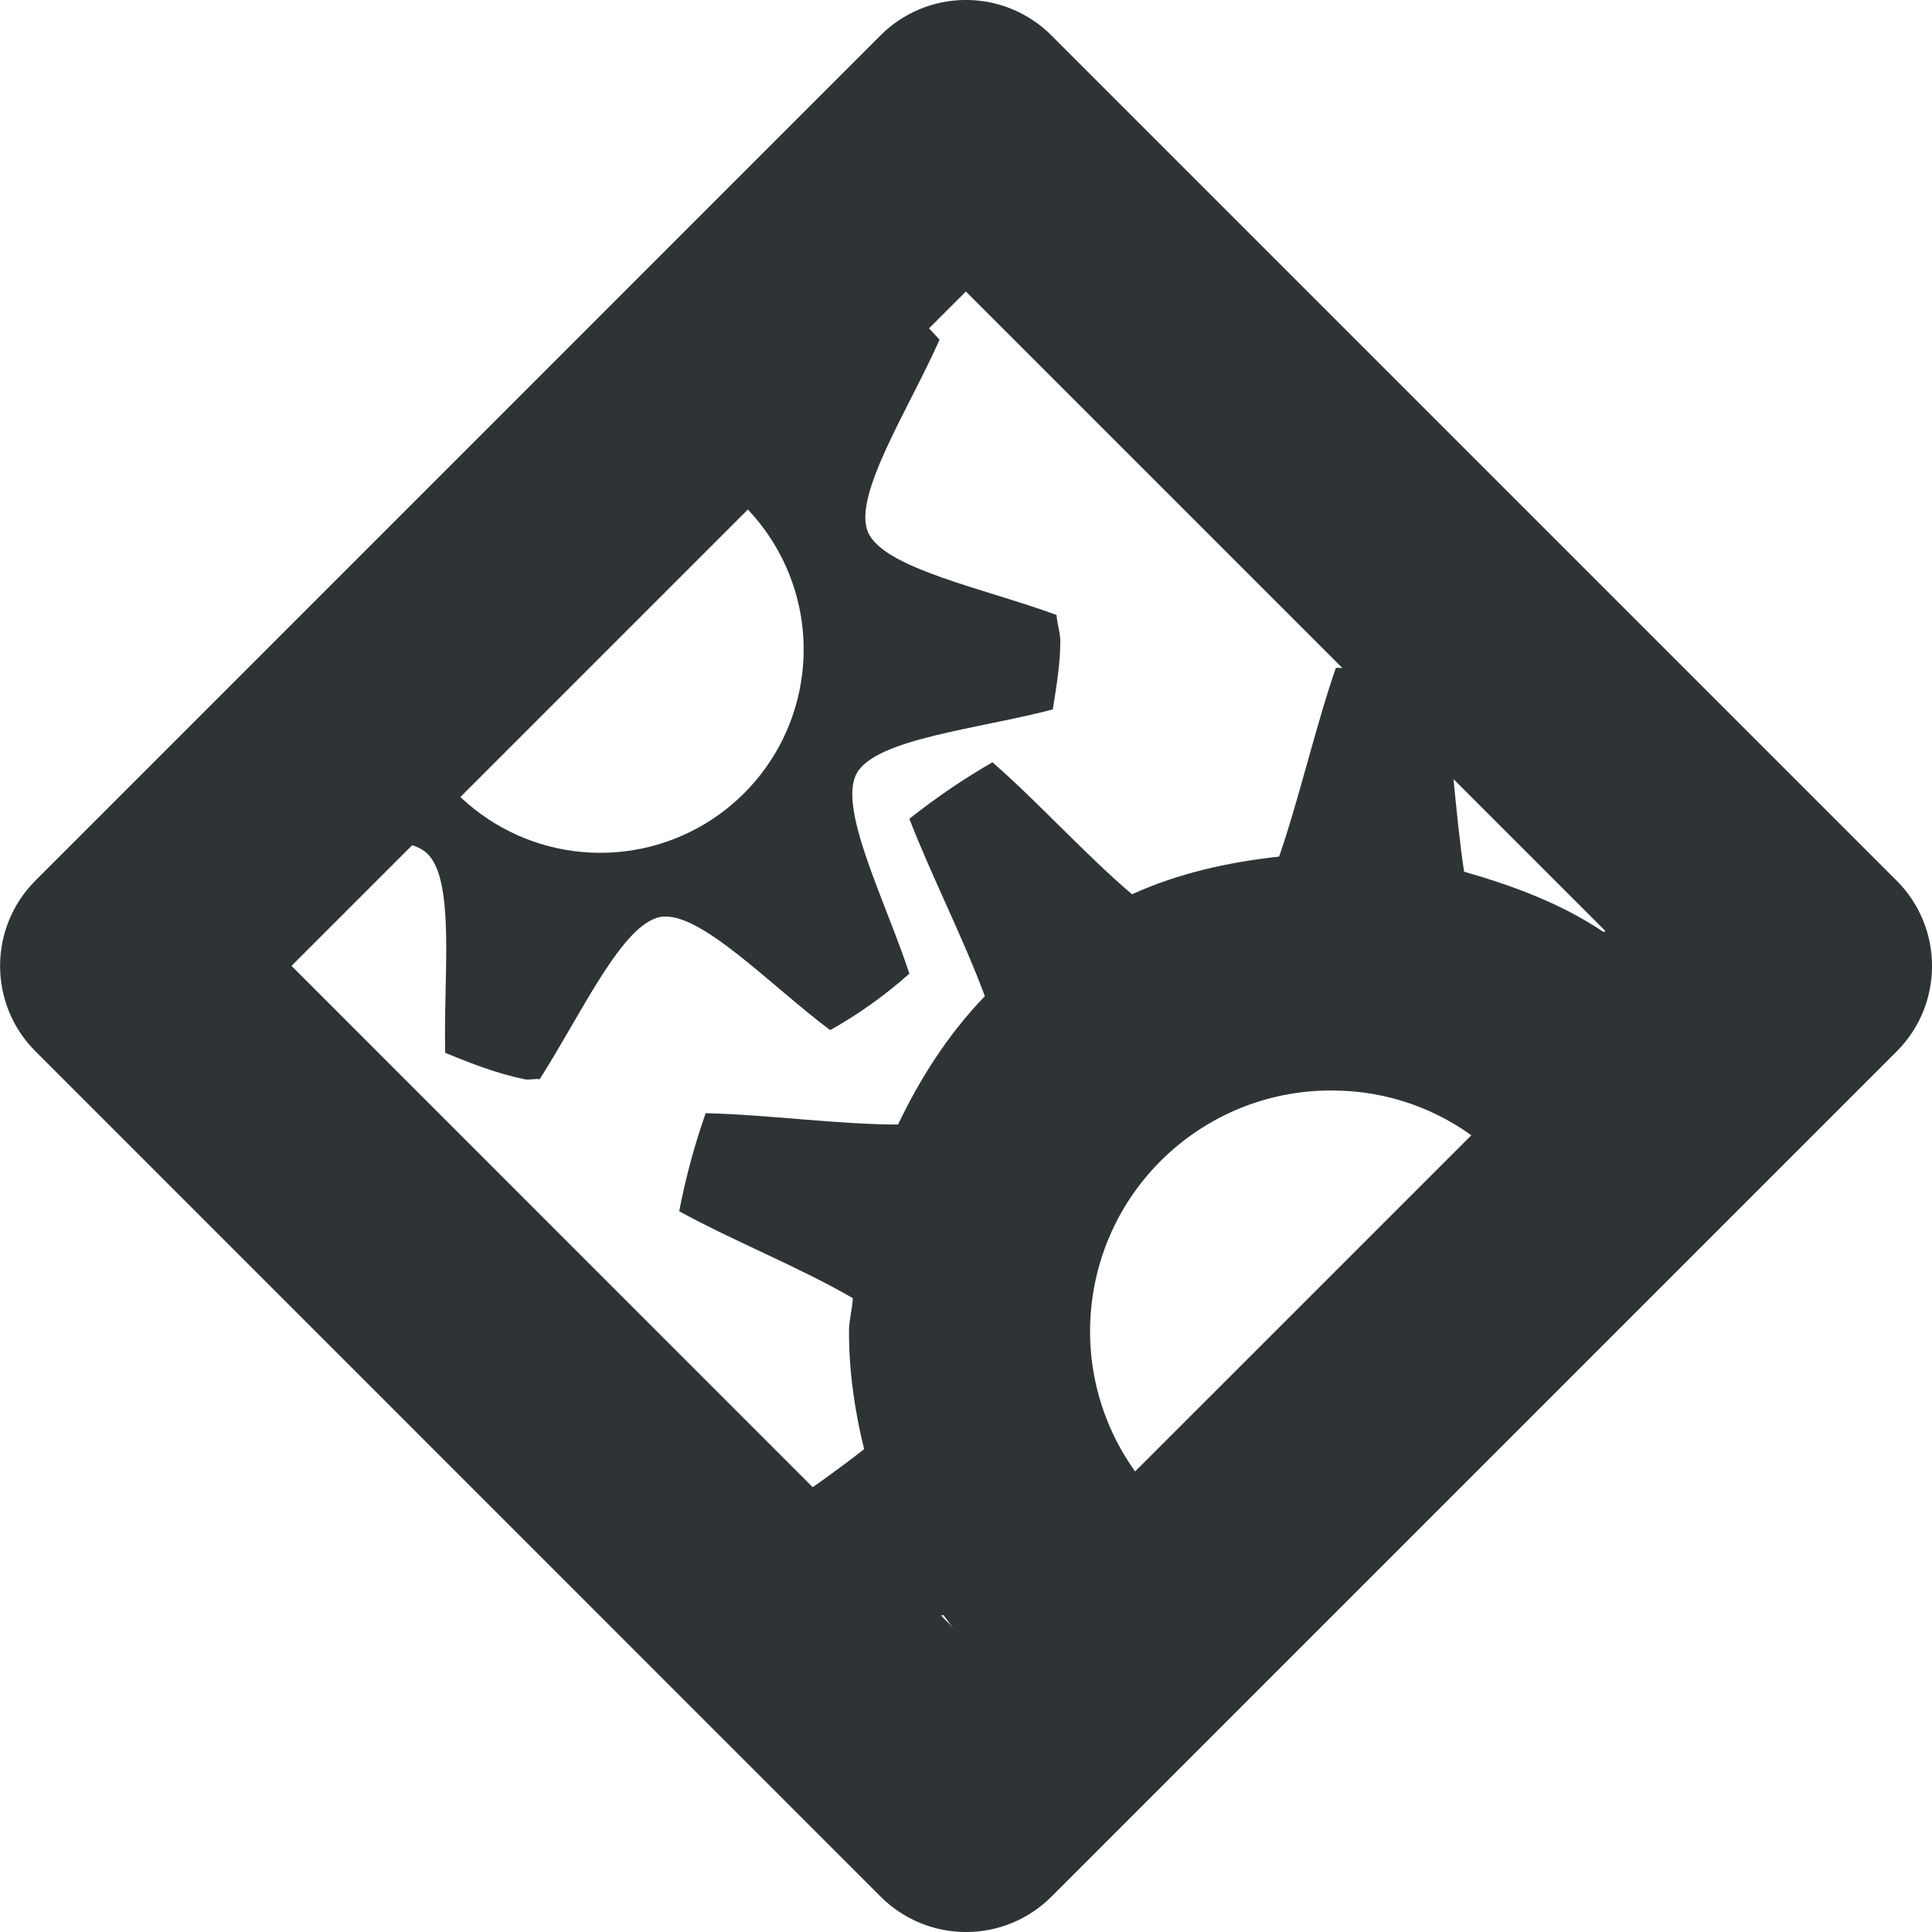
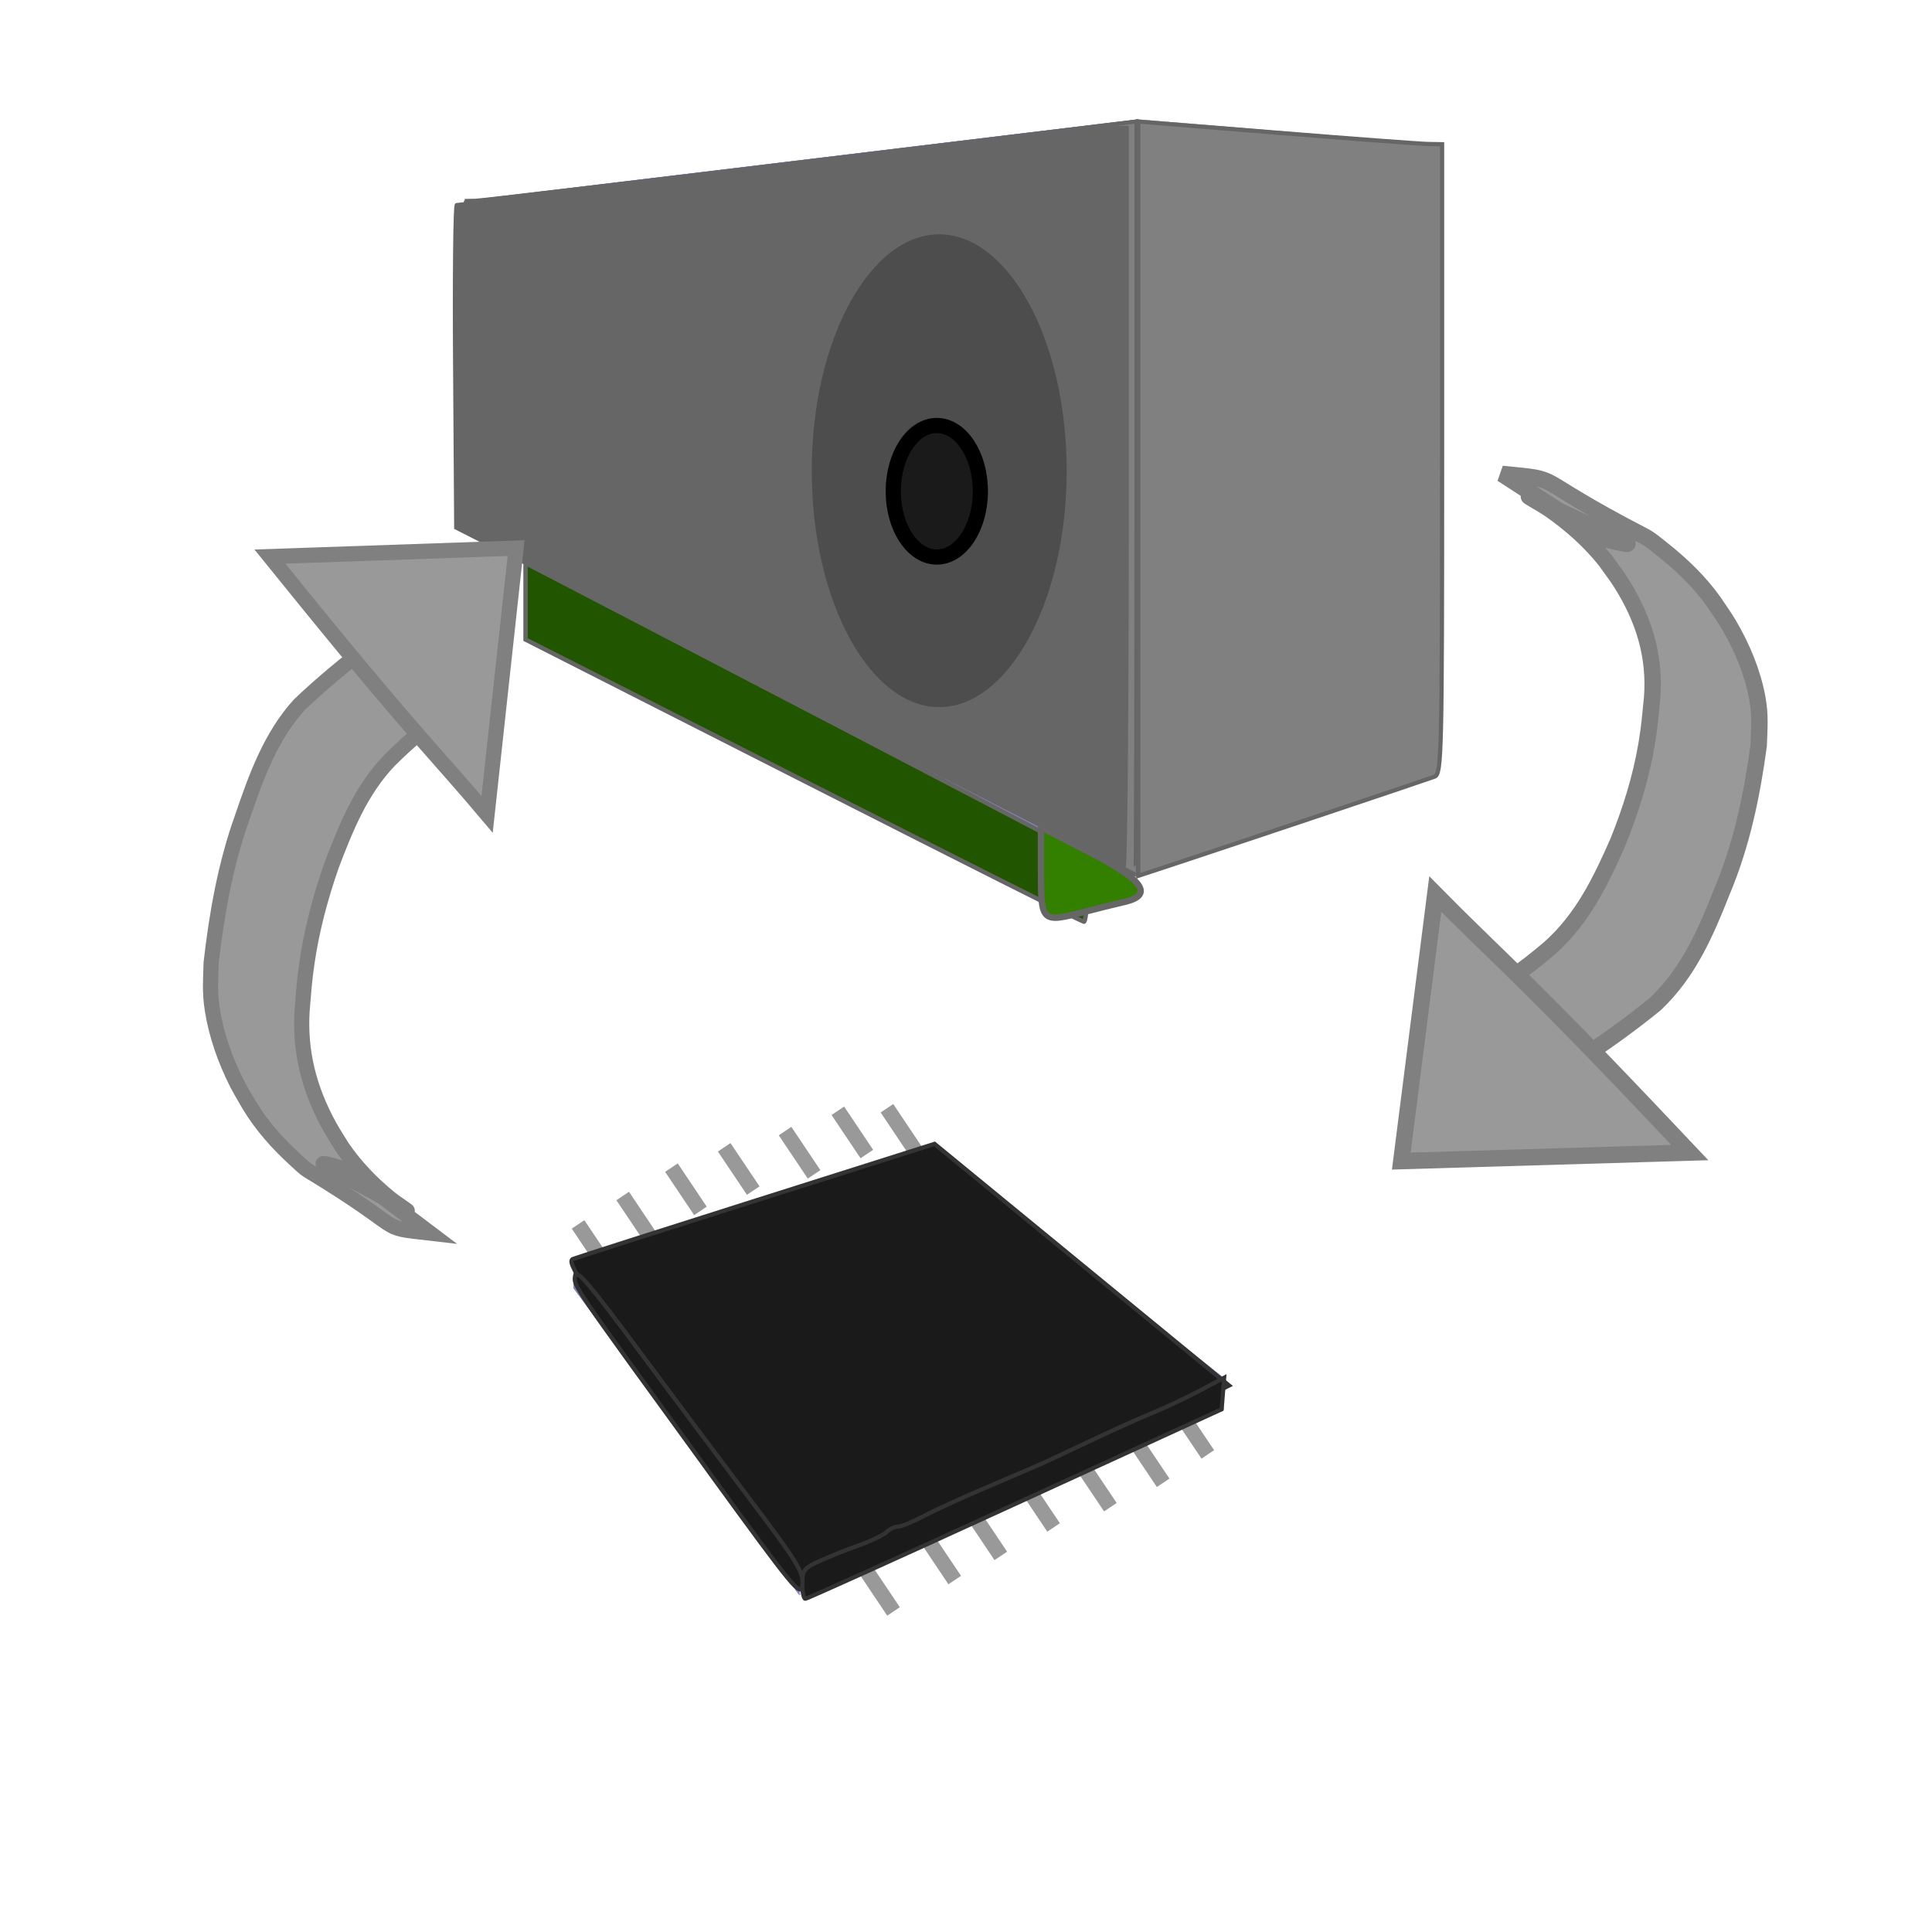
- <svg xmlns="http://www.w3.org/2000/svg" width="16" height="16">
-   <g color="#000" fill="#2e3436">
-     <path d="M7.188 2.281c-.094.056-.192.125-.29.19L5.566 3.803a1.684 1.684 0 11-2.17 2.17L2.332 7.037c.506-.069 1.017-.136 1.2.026.242.214.139 1.031.155 1.656.213.088.427.171.657.219.04.008.085-.007.125 0 .337-.525.683-1.288 1-1.344.322-.057.905.562 1.406.937a3.67 3.67 0 00.656-.468c-.195-.595-.594-1.369-.437-1.657.158-.29 1.019-.37 1.625-.531.028-.183.062-.371.062-.562 0-.075-.027-.146-.031-.22-.587-.217-1.435-.385-1.562-.687-.128-.302.34-1.021.593-1.593a3.722 3.722 0 00-.593-.532zm3.875 3.25c-.165.475-.305 1.086-.47 1.563-.43.047-.84.14-1.218.312-.38-.322-.787-.773-1.156-1.093a5.562 5.562 0 00-.688.468c.177.46.453 1.001.625 1.469-.298.309-.531.67-.719 1.063-.494 0-1.102-.084-1.593-.094a5.68 5.68 0 00-.219.812c.435.24 1.006.468 1.438.72-.006.093-.032.185-.032.28 0 .333.049.66.125.97-.382.304-.898.63-1.28.937.015.044.04.083.058.127l.613.613c.417-.1.868-.223 1.266-.303.248.343.532.626.875.875-.027.135-.068.283-.104.428.174-.063.34-.155.482-.297l1.432-1.432a1.994 1.994 0 01.533-3.918c.919 0 1.684.623 1.918 1.467l1.338-1.338c.06-.06.11-.124.156-.191-.035-.062-.06-.13-.1-.188.096-.152.205-.31.315-.47.017-.348-.1-.7-.37-.971l-.177-.176c-.28.192-.561.387-.83.555-.345-.233-.746-.383-1.156-.5-.077-.507-.107-1.132-.187-1.625a5.44 5.44 0 00-.875-.063zm-9.247.608c-.087.068-.173.138-.254.205l.014.035z" style="marker:none" overflow="visible" />
-     <path d="M8.707.293a1 1 0 00-1.415 0l-6.999 7a1 1 0 000 1.413l7 7.001a1 1 0 001.415 0l7-7a1 1 0 000-1.413zm-.708 2.121l5.587 5.587L8 13.586 2.414 7.999z" style="line-height:normal;font-variant-ligatures:normal;font-variant-position:normal;font-variant-caps:normal;font-variant-numeric:normal;font-variant-alternates:normal;font-feature-settings:normal;text-indent:0;text-align:start;text-decoration-line:none;text-decoration-style:solid;text-decoration-color:#000;text-transform:none;text-orientation:mixed;shape-padding:0;isolation:auto;mix-blend-mode:normal;marker:none" font-weight="400" font-family="sans-serif" overflow="visible" />
+ <svg xmlns="http://www.w3.org/2000/svg" width="33.75mm" height="33.75mm" viewBox="0 0 33.75 33.75" version="1.1" id="svg974">
+   <defs id="defs968">
+     <clipPath clipPathUnits="userSpaceOnUse" id="clipPath18689">
+       <rect clip-path="none" transform="rotate(45)" ry="32" rx="32" y="123.999" x="486.037" height="362.943" width="362.943" id="rect18691" style="display:inline;opacity:1;vector-effect:none;fill:#4a86cf;fill-opacity:1;stroke:none;stroke-width:26.067;stroke-linecap:butt;stroke-linejoin:miter;stroke-miterlimit:4;stroke-dasharray:none;stroke-dashoffset:0;stroke-opacity:1;marker:none;marker-start:none;marker-mid:none;marker-end:none;paint-order:normal;enable-background:new" />
+     </clipPath>
+     <clipPath clipPathUnits="userSpaceOnUse" id="clipPath18689-3">
+       <rect clip-path="none" transform="rotate(45)" ry="32" rx="32" y="123.999" x="486.037" height="362.943" width="362.943" id="rect18691-6" style="display:inline;opacity:1;vector-effect:none;fill:#4a86cf;fill-opacity:1;stroke:none;stroke-width:26.067;stroke-linecap:butt;stroke-linejoin:miter;stroke-miterlimit:4;stroke-dasharray:none;stroke-dashoffset:0;stroke-opacity:1;marker:none;marker-start:none;marker-mid:none;marker-end:none;paint-order:normal;enable-background:new" />
+     </clipPath>
+   </defs>
+   <g id="g4976" style="opacity:1;fill:#4d4d4d;stroke:#666666">
+     <path id="path4988" style="fill:#e9e9ff;fill-rule:evenodd;stroke:none;stroke-width:0.972;stroke-linejoin:round" d="m 10.16,8.019 9.523,2.041 v 5.466 l -9.523,-4.371 z" points="19.683,10.06 19.683,15.526 10.16,11.155 10.16,8.019 " />
+     <path id="path4978" style="fill:#353564;fill-rule:evenodd;stroke:none;stroke-width:0.972;stroke-linejoin:round" d="m 9.349,8.059 v 3.182 l 0.811,-0.086 V 8.019 Z" points="9.349,11.241 10.16,11.155 10.16,8.019 9.349,8.059 " />
+     <path id="path4986" style="fill:#afafde;fill-rule:evenodd;stroke:none;stroke-width:0.972;stroke-linejoin:round" d="m 10.16,11.154 -0.811,0.086 9.151,4.549 1.183,-0.264 z" />
+     <path id="path4980" style="fill:#4d4d9f;fill-rule:evenodd;stroke:none;stroke-width:0.972;stroke-linejoin:round" d="m 9.349,8.059 9.151,2.125 1.183,-0.123 -9.523,-2.041 z" points="18.5,10.184 19.683,10.06 10.16,8.019 9.349,8.059 " />
+     <path id="path4984" style="fill:#d7d7ff;fill-rule:evenodd;stroke:none;stroke-width:0.972;stroke-linejoin:round" d="m 18.5,10.184 v 5.606 l 1.183,-0.264 v -5.466 z" points="18.5,15.79 19.683,15.526 19.683,10.06 18.5,10.184 " />
+     <path id="path4982" style="fill:#8686bf;fill-rule:evenodd;stroke:none;stroke-width:0.972;stroke-linejoin:round" d="m 9.349,8.059 v 3.182 l 9.151,4.549 v -5.606 z" />
+     <path id="path5082" style="opacity:1;fill:#225500;stroke:#666666;stroke-width:0.077" d="m 9.181,9.835 v 0.668 0.669 l 4.847,2.461 c 2.666,1.354 4.873,2.465 4.905,2.469 0.032,0.004 0.057,-0.254 0.057,-0.574 V 14.948 L 16.902,13.856 c -1.149,-0.601 -3.356,-1.751 -4.905,-2.556 z" />
+     <path style="opacity:1;fill:#338000;stroke:#666666;stroke-width:0.111" d="m 18.185,15.24 v -0.789 l 0.878,0.453 c 0.918,0.474 1.094,0.734 0.576,0.853 -0.166,0.038 -0.475,0.115 -0.686,0.17 -0.755,0.199 -0.768,0.186 -0.768,-0.687 z" id="path5222" />
+     <path style="fill:#999999;fill-rule:evenodd;stroke:#808080;stroke-width:0.287" id="path8597-3" d="m 27.479,18.577 c 0.501,-0.324 0.983,-0.667 1.437,-1.037 0.588,-0.556 0.885,-1.261 1.162,-1.959 0.348,-0.825 0.527,-1.688 0.644,-2.556 0.01,-0.309 0.033,-0.521 -0.023,-0.829 -0.081,-0.444 -0.265,-0.888 -0.501,-1.288 -0.079,-0.134 -0.173,-0.262 -0.259,-0.393 -0.251,-0.353 -0.572,-0.662 -0.927,-0.94 -0.095,-0.075 -0.185,-0.154 -0.295,-0.211 -2.092,-1.085 -1.345,-0.972 -2.479,-1.085 0,0 1.737,1.124 1.737,1.124 v 0 c 0.83,0.196 0.589,0.164 -1.242,-0.719 -0.119,-0.057 0.223,0.134 0.329,0.206 0.375,0.261 0.712,0.561 0.984,0.904 0.089,0.127 0.185,0.249 0.267,0.378 0.406,0.639 0.604,1.292 0.548,2.02 -0.032,0.319 -0.044,0.496 -0.098,0.815 -0.099,0.584 -0.277,1.154 -0.503,1.711 -0.294,0.664 -0.607,1.327 -1.192,1.847 -0.441,0.374 -0.917,0.736 -1.501,0.937 0,0 1.913,1.074 1.913,1.074 z" />
+     <path id="path8365-0" style="fill:#999999;stroke:#808080;stroke-width:0.287" d="m 24.479,20.283 5.04,-0.149 c -1.018,-1.078 -2.04,-2.154 -3.106,-3.198 -0.449,-0.438 -0.902,-0.873 -1.34,-1.318 z" />
  </g>
+   <g id="g4005" style="opacity:1;fill:#4d4d4d;stroke:#1a1a1a">
+     <path id="path4017" style="fill:#e9e9ff;fill-rule:evenodd;stroke:none;stroke-linejoin:round" d="M 11.526,3.596 25.012,2.51 V 13.518 L 11.526,8.884 Z" points="25.012,2.51 25.012,13.518 11.526,8.884 11.526,3.596 " />
+     <path id="path4007" style="fill:#353564;fill-rule:evenodd;stroke:none;stroke-linejoin:round" d="M 8.104,3.508 V 9.261 L 11.526,8.884 V 3.596 Z" points="8.104,9.261 11.526,8.884 11.526,3.596 8.104,3.508 " />
+     <path id="path4015" style="fill:#afafde;fill-rule:evenodd;stroke:none;stroke-linejoin:round" d="M 11.526,8.884 8.104,9.261 19.868,15.325 25.012,13.519 Z" />
+     <path id="path4009" style="fill:#4d4d9f;fill-rule:evenodd;stroke:none;stroke-linejoin:round" d="M 8.104,3.508 19.868,2.086 25.012,2.51 11.526,3.596 Z" points="19.868,2.086 25.012,2.51 11.526,3.596 8.104,3.508 " />
+     <path id="path4013" style="fill:#d7d7ff;fill-rule:evenodd;stroke:none;stroke-linejoin:round" d="M 19.868,2.086 V 15.325 l 5.144,-1.807 V 2.51 Z" points="19.868,15.325 25.012,13.518 25.012,2.51 19.868,2.086 " />
+     <path id="path4011" style="fill:#8686bf;fill-rule:evenodd;stroke:none;stroke-linejoin:round" d="M 19.868,2.086 8.104,3.508 V 9.261 L 19.868,15.325 Z" />
+   </g>
+   <path id="path4478" style="opacity:1;fill:#808080;stroke:#666666;stroke-width:0.268" transform="scale(0.2645833)" d="M 75.035,8.02 53.529,10.633 c -11.828,1.437 -21.778,2.615 -22.111,2.621 l -0.605,0.012 0.07,10.865 0.068,10.865 3.484,1.814 c 1.916,0.999 7.886,4.083 13.266,6.855 18.782,9.678 20.79,10.715 23.984,12.389 1.769,0.927 3.246,1.689 3.283,1.691 0.037,0.003 0.066,-11.185 0.066,-24.861 z" />
+   <path style="opacity:1;fill:#808080;stroke:#666666;stroke-width:0.073" d="M 19.884,8.712 V 2.123 l 2.411,0.194 c 1.326,0.107 2.52,0.196 2.654,0.198 l 0.243,0.004 v 5.499 c 0,5.171 -0.008,5.502 -0.131,5.549 -0.131,0.05 -3.726,1.256 -4.672,1.567 l -0.505,0.166 z" id="path4480" />
+   <path id="path4551" style="opacity:1;fill:#666666;stroke:#666666;stroke-width:0.071" d="m 19.533,2.234 c -0.082,0 -1.745,0.19 -3.695,0.423 C 11.725,3.149 8.048,3.581 7.979,3.581 c -0.027,0 -0.04,1.268 -0.029,2.818 l 0.019,2.818 2.451,1.247 c 1.348,0.686 3.96,2.017 5.803,2.957 1.844,0.94 3.377,1.711 3.407,1.713 0.03,0.002 0.054,-2.9 0.054,-6.449 V 2.234 Z" />
+   <ellipse style="opacity:1;fill:#4d4d4d;stroke:#666666;stroke-width:0.265" id="path4848" cx="16.407" cy="8.223" rx="2.359" ry="4.262" />
+   <ellipse style="opacity:1;fill:#1a1a1a;stroke:#000000;stroke-width:0.265" id="path5398" ry="1.149" rx="0.761" cy="8.582" cx="16.365" />
+   <g id="g6680" style="opacity:1;fill:#4d4d4d;stroke:#333333">
+     <path style="opacity:1;fill:#cccccc;stroke:#999999;stroke-width:0.265" d="m 15.102,27.394 0.507,0.756" id="path7189" />
+     <path style="fill:#cccccc;stroke:#999999;stroke-width:0.265" d="m 16.171,26.846 0.507,0.756" id="path7189-1" />
+     <path style="fill:#cccccc;stroke:#999999;stroke-width:0.265" d="m 16.976,26.424 0.507,0.756" id="path7189-2" />
+     <path style="fill:#cccccc;stroke:#999999;stroke-width:0.265" d="m 17.898,25.927 0.507,0.756" id="path7189-7" />
+     <path style="fill:#cccccc;stroke:#999999;stroke-width:0.265" d="m 18.89,25.573 0.507,0.756" id="path7189-8" />
+     <path style="fill:#cccccc;stroke:#999999;stroke-width:0.265" d="m 19.812,25.147 0.507,0.756" id="path7189-3" />
+     <path style="fill:#cccccc;stroke:#999999;stroke-width:0.265" d="m 20.592,24.651 0.507,0.756" id="path7189-4" />
+     <path style="fill:#cccccc;stroke:#999999;stroke-width:0.265" d="m 10.098,21.389 0.507,0.756" id="path7189-6" />
+     <path style="fill:#cccccc;stroke:#999999;stroke-width:0.265" d="m 10.878,20.893 0.507,0.756" id="path7189-83" />
+     <path style="fill:#cccccc;stroke:#999999;stroke-width:0.265" d="m 11.729,20.397 0.507,0.756" id="path7189-0" />
+     <path style="fill:#cccccc;stroke:#999999;stroke-width:0.265" d="m 12.651,20.042 0.507,0.756" id="path7189-44" />
+     <path style="fill:#cccccc;stroke:#999999;stroke-width:0.265" d="m 13.714,19.759 0.507,0.756" id="path7189-9" />
+     <path style="fill:#cccccc;stroke:#999999;stroke-width:0.265" d="m 14.636,19.404 0.507,0.756" id="path7189-5" />
+     <path style="fill:#cccccc;stroke:#999999;stroke-width:0.265" d="m 15.494,19.36 0.507,0.756" id="path7189-58" />
+     <path id="path6692" style="fill:#e9e9ff;fill-rule:evenodd;stroke:none;stroke-linejoin:round" d="m 16.33,20.55 5.053,4.066 v -0.546 l -5.053,-3.951 z" points="21.384,24.615 21.384,24.069 16.33,20.118 16.33,20.55 " />
+     <path id="path6682" style="fill:#353564;fill-rule:evenodd;stroke:none;stroke-linejoin:round" d="m 10.022,22.507 v -0.487 l 6.309,-1.902 v 0.431 z" points="10.022,22.02 16.33,20.118 16.33,20.55 10.022,22.507 " />
+     <path id="path6684" style="fill:#4d4d9f;fill-rule:evenodd;stroke:none;stroke-linejoin:round" d="m 10.022,22.507 3.941,5.356 7.421,-3.247 -5.053,-4.066 z" points="13.963,27.863 21.384,24.615 16.33,20.55 10.022,22.507 " />
+     <path id="path6690" style="fill:#afafde;fill-rule:evenodd;stroke:none;stroke-linejoin:round" d="m 10.022,22.02 3.941,5.205 7.421,-3.156 -5.053,-3.951 z" points="13.963,27.225 21.384,24.069 16.33,20.118 10.022,22.02 " />
+     <path id="path6688" style="fill:#d7d7ff;fill-rule:evenodd;stroke:none;stroke-linejoin:round" d="m 13.963,27.863 v -0.638 l 7.421,-3.156 v 0.546 z" points="13.963,27.225 21.384,24.069 21.384,24.615 13.963,27.863 " />
+     <path id="path6686" style="fill:#8686bf;fill-rule:evenodd;stroke:none;stroke-linejoin:round" d="m 10.022,22.507 3.941,5.356 v -0.638 l -3.941,-5.205 z" points="13.963,27.863 13.963,27.225 10.022,22.02 10.022,22.507 " />
+     <path style="opacity:1;fill:#1a1a1a;stroke:#333333;stroke-width:0.075" d="m 11.873,24.84 c -1.731,-2.411 -1.984,-2.798 -1.863,-2.846 0.077,-0.03 1.53,-0.495 3.228,-1.033 l 3.087,-0.978 2.572,2.11 2.572,2.11 -0.604,0.303 c -0.332,0.166 -0.638,0.31 -0.681,0.319 -0.173,0.037 -1.394,0.61 -1.436,0.674 -0.025,0.038 -0.058,0.063 -0.073,0.056 -0.065,-0.029 -0.432,0.098 -0.432,0.15 0,0.031 -0.041,0.057 -0.092,0.058 -0.135,0.003 -2.286,0.967 -2.339,1.048 -0.025,0.038 -0.058,0.063 -0.073,0.056 -0.082,-0.037 -0.432,0.105 -0.432,0.175 0,0.045 -0.019,0.061 -0.043,0.036 -0.024,-0.025 -0.313,0.077 -0.642,0.226 -0.329,0.15 -0.632,0.284 -0.672,0.299 -0.04,0.015 -0.975,-1.229 -2.077,-2.764 z" id="path6913" />
+     <path style="opacity:1;fill:#1a1a1a;stroke:#333333;stroke-width:0.072" d="m 14.016,27.667 c 0,-0.239 0.027,-0.274 0.313,-0.403 0.172,-0.077 0.483,-0.201 0.69,-0.275 0.207,-0.074 0.419,-0.176 0.47,-0.227 0.051,-0.051 0.14,-0.093 0.197,-0.093 0.057,0 0.262,-0.084 0.457,-0.188 0.194,-0.103 0.711,-0.339 1.148,-0.523 0.437,-0.185 0.89,-0.38 1.007,-0.435 0.117,-0.055 0.499,-0.235 0.849,-0.4 0.35,-0.165 0.804,-0.368 1.008,-0.451 0.204,-0.083 0.565,-0.253 0.801,-0.378 l 0.429,-0.227 -0.022,0.276 -0.022,0.276 -3.61,1.655 c -1.985,0.91 -3.633,1.655 -3.663,1.655 -0.029,1.78e-4 -0.053,-0.118 -0.053,-0.262 z" id="path6915" />
+     <path style="opacity:1;fill:#1a1a1a;stroke:#333333;stroke-width:0.268" d="" id="path6917" transform="scale(0.2645833)" />
+     <path style="opacity:1;fill:#1a1a1a;stroke:#333333;stroke-width:0.073" d="m 12.391,25.721 c -2.434,-3.348 -2.37,-3.253 -2.344,-3.435 0.018,-0.129 0.254,0.146 1.085,1.268 0.584,0.788 1.477,1.984 1.985,2.657 0.813,1.079 0.921,1.254 0.9,1.47 -0.022,0.231 -0.119,0.114 -1.627,-1.96 z" id="path6919" />
+   </g>
+   <path style="opacity:1;fill:#999999;fill-rule:evenodd;stroke:#808080;stroke-width:0.265" id="path8597" d="m 6.457,11.276 c -0.427,0.323 -0.838,0.665 -1.227,1.034 -0.502,0.555 -0.755,1.257 -0.992,1.953 -0.297,0.822 -0.449,1.683 -0.549,2.549 -0.009,0.308 -0.028,0.519 0.02,0.826 0.069,0.443 0.226,0.885 0.428,1.284 0.068,0.134 0.147,0.261 0.221,0.391 0.214,0.352 0.488,0.66 0.791,0.937 0.081,0.074 0.158,0.155 0.252,0.211 1.785,1.081 1.148,0.969 2.116,1.081 0,0 -1.482,-1.12 -1.482,-1.12 v 0 C 5.325,20.228 5.531,20.261 7.093,21.14 7.195,21.197 6.903,21.007 6.813,20.933 6.493,20.673 6.205,20.374 5.973,20.032 5.897,19.907 5.815,19.784 5.745,19.655 5.399,19.019 5.23,18.367 5.278,17.641 c 0.027,-0.318 0.037,-0.494 0.083,-0.813 0.084,-0.582 0.236,-1.151 0.429,-1.706 0.251,-0.662 0.518,-1.323 1.017,-1.842 0.377,-0.373 0.782,-0.734 1.281,-0.934 0,0 -1.633,-1.07 -1.633,-1.07 z" />
+   <path id="path8365" style="opacity:1;fill:#999999;stroke:#808080;stroke-width:0.265" d="m 9.016,9.575 -4.301,0.148 c 0.869,1.075 1.741,2.148 2.65,3.189 0.383,0.436 0.77,0.87 1.144,1.314 z" />
</svg>
